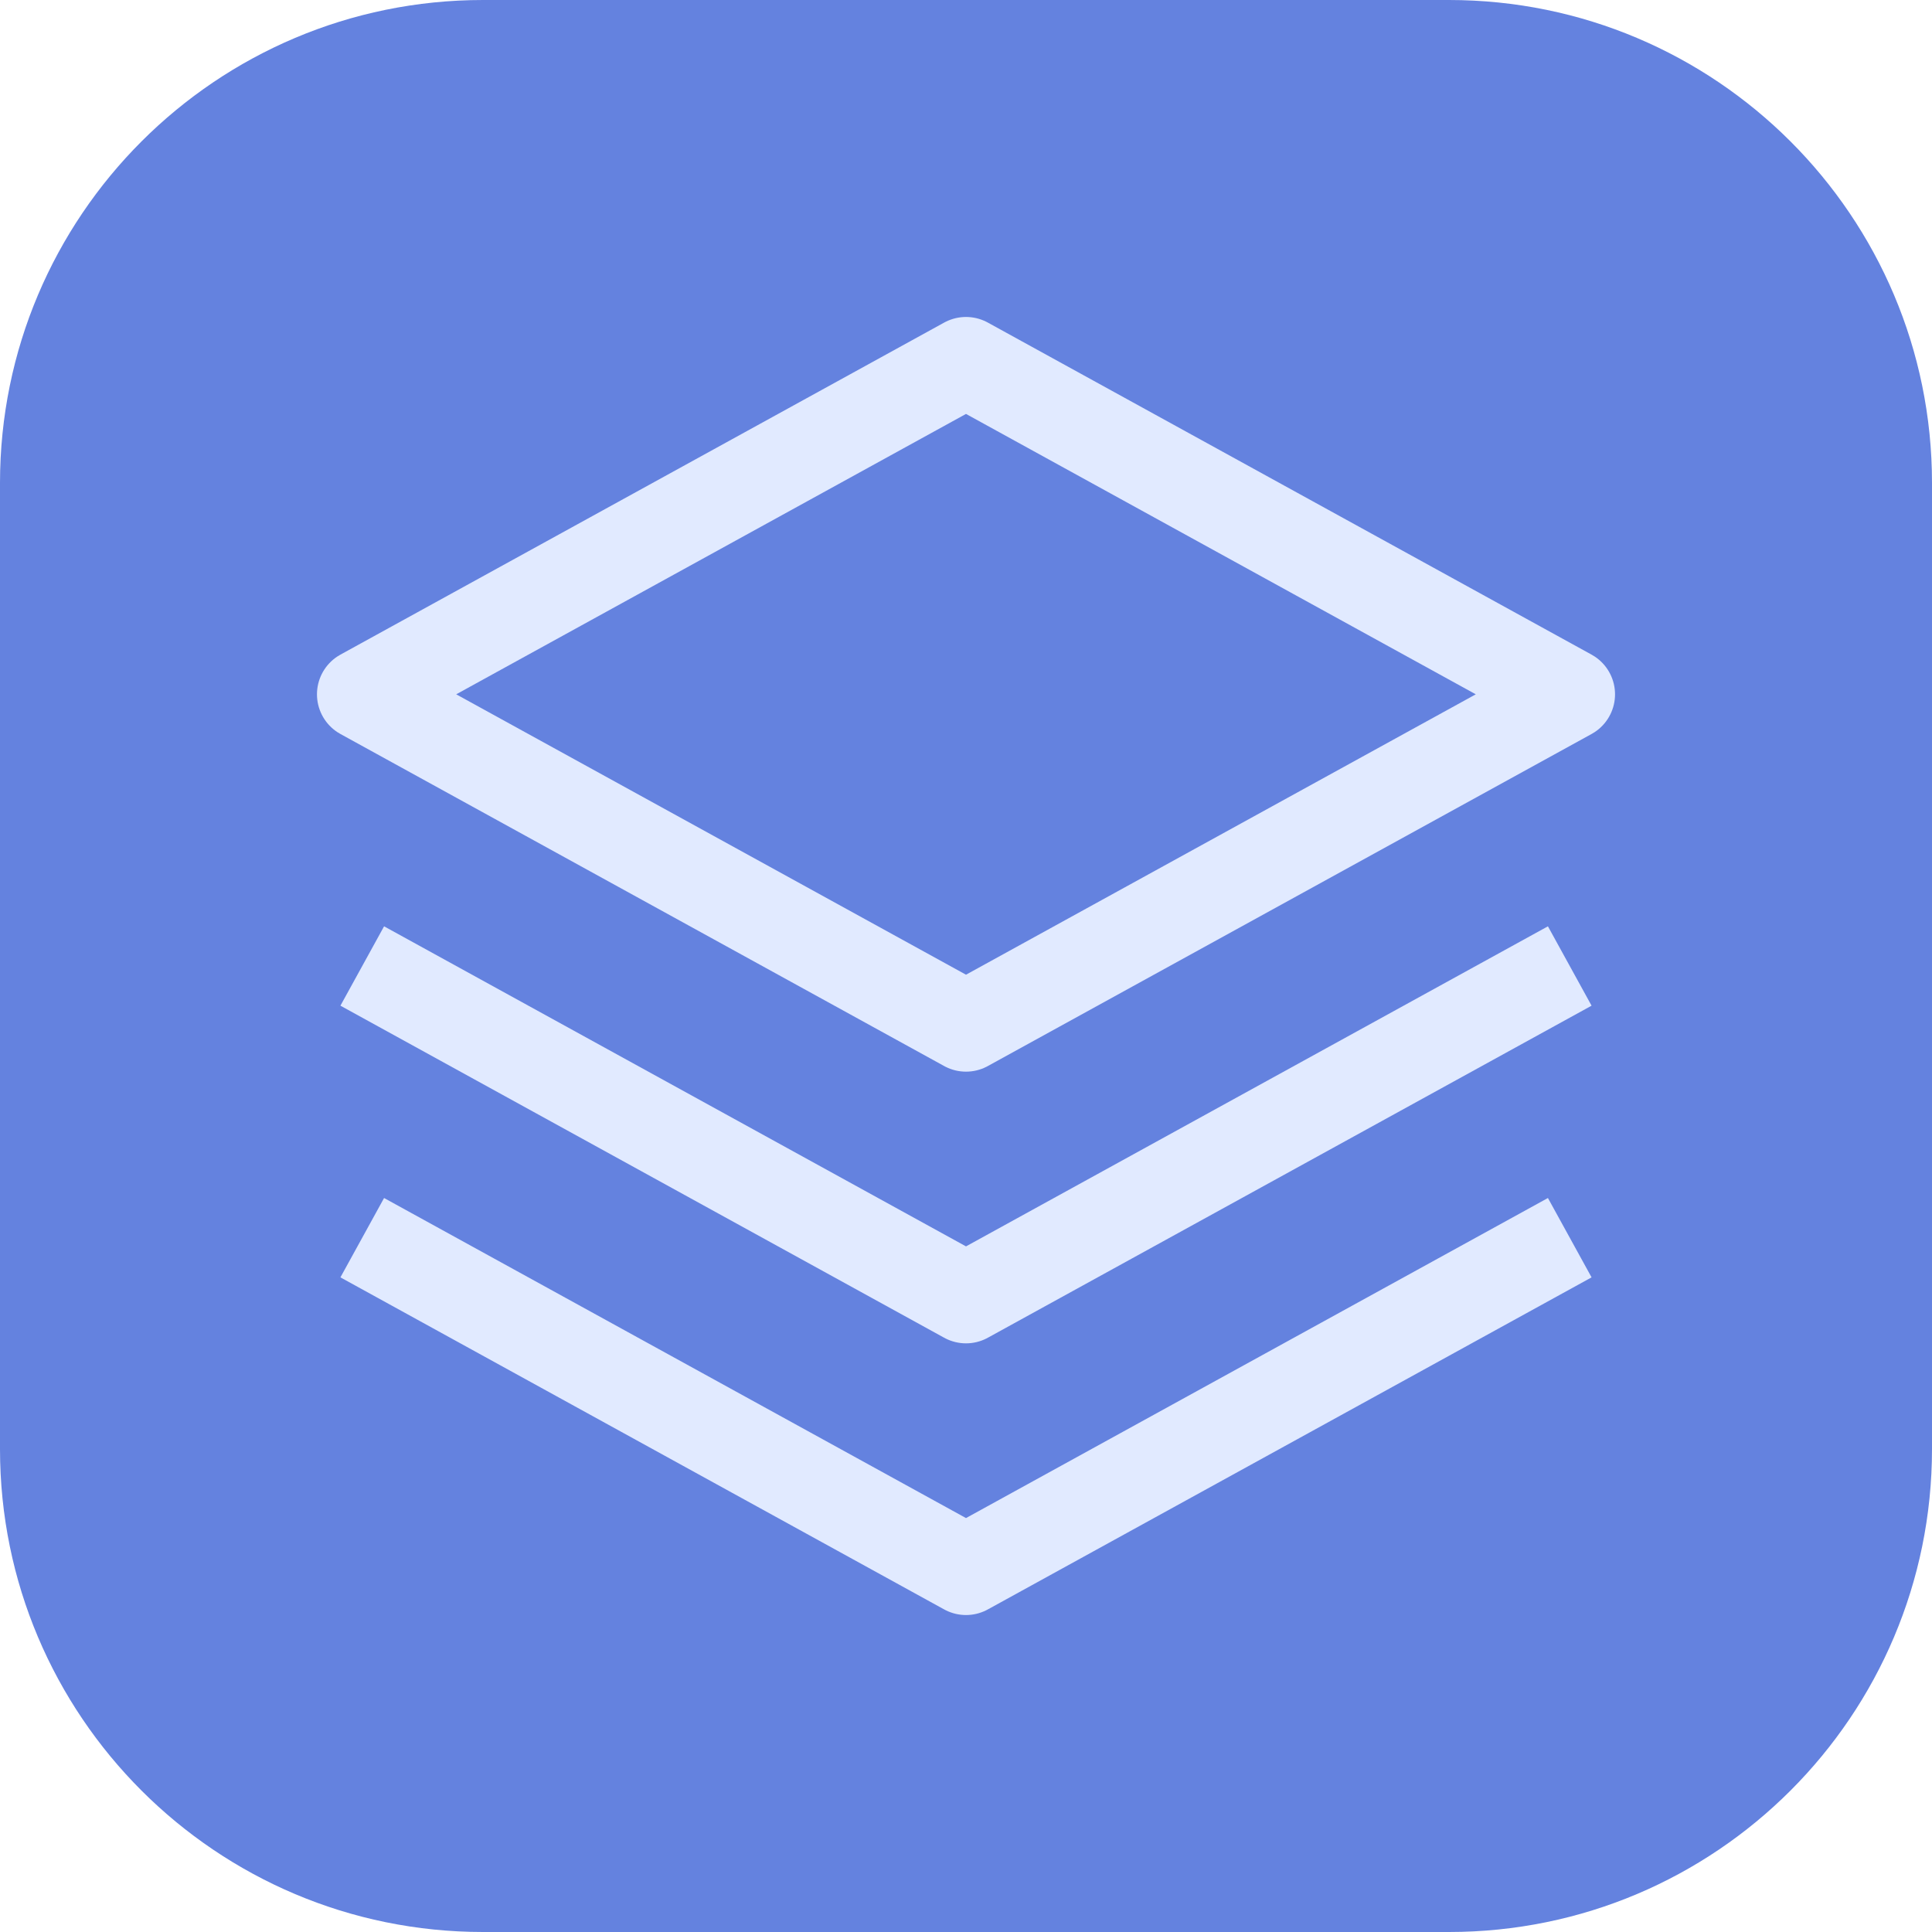
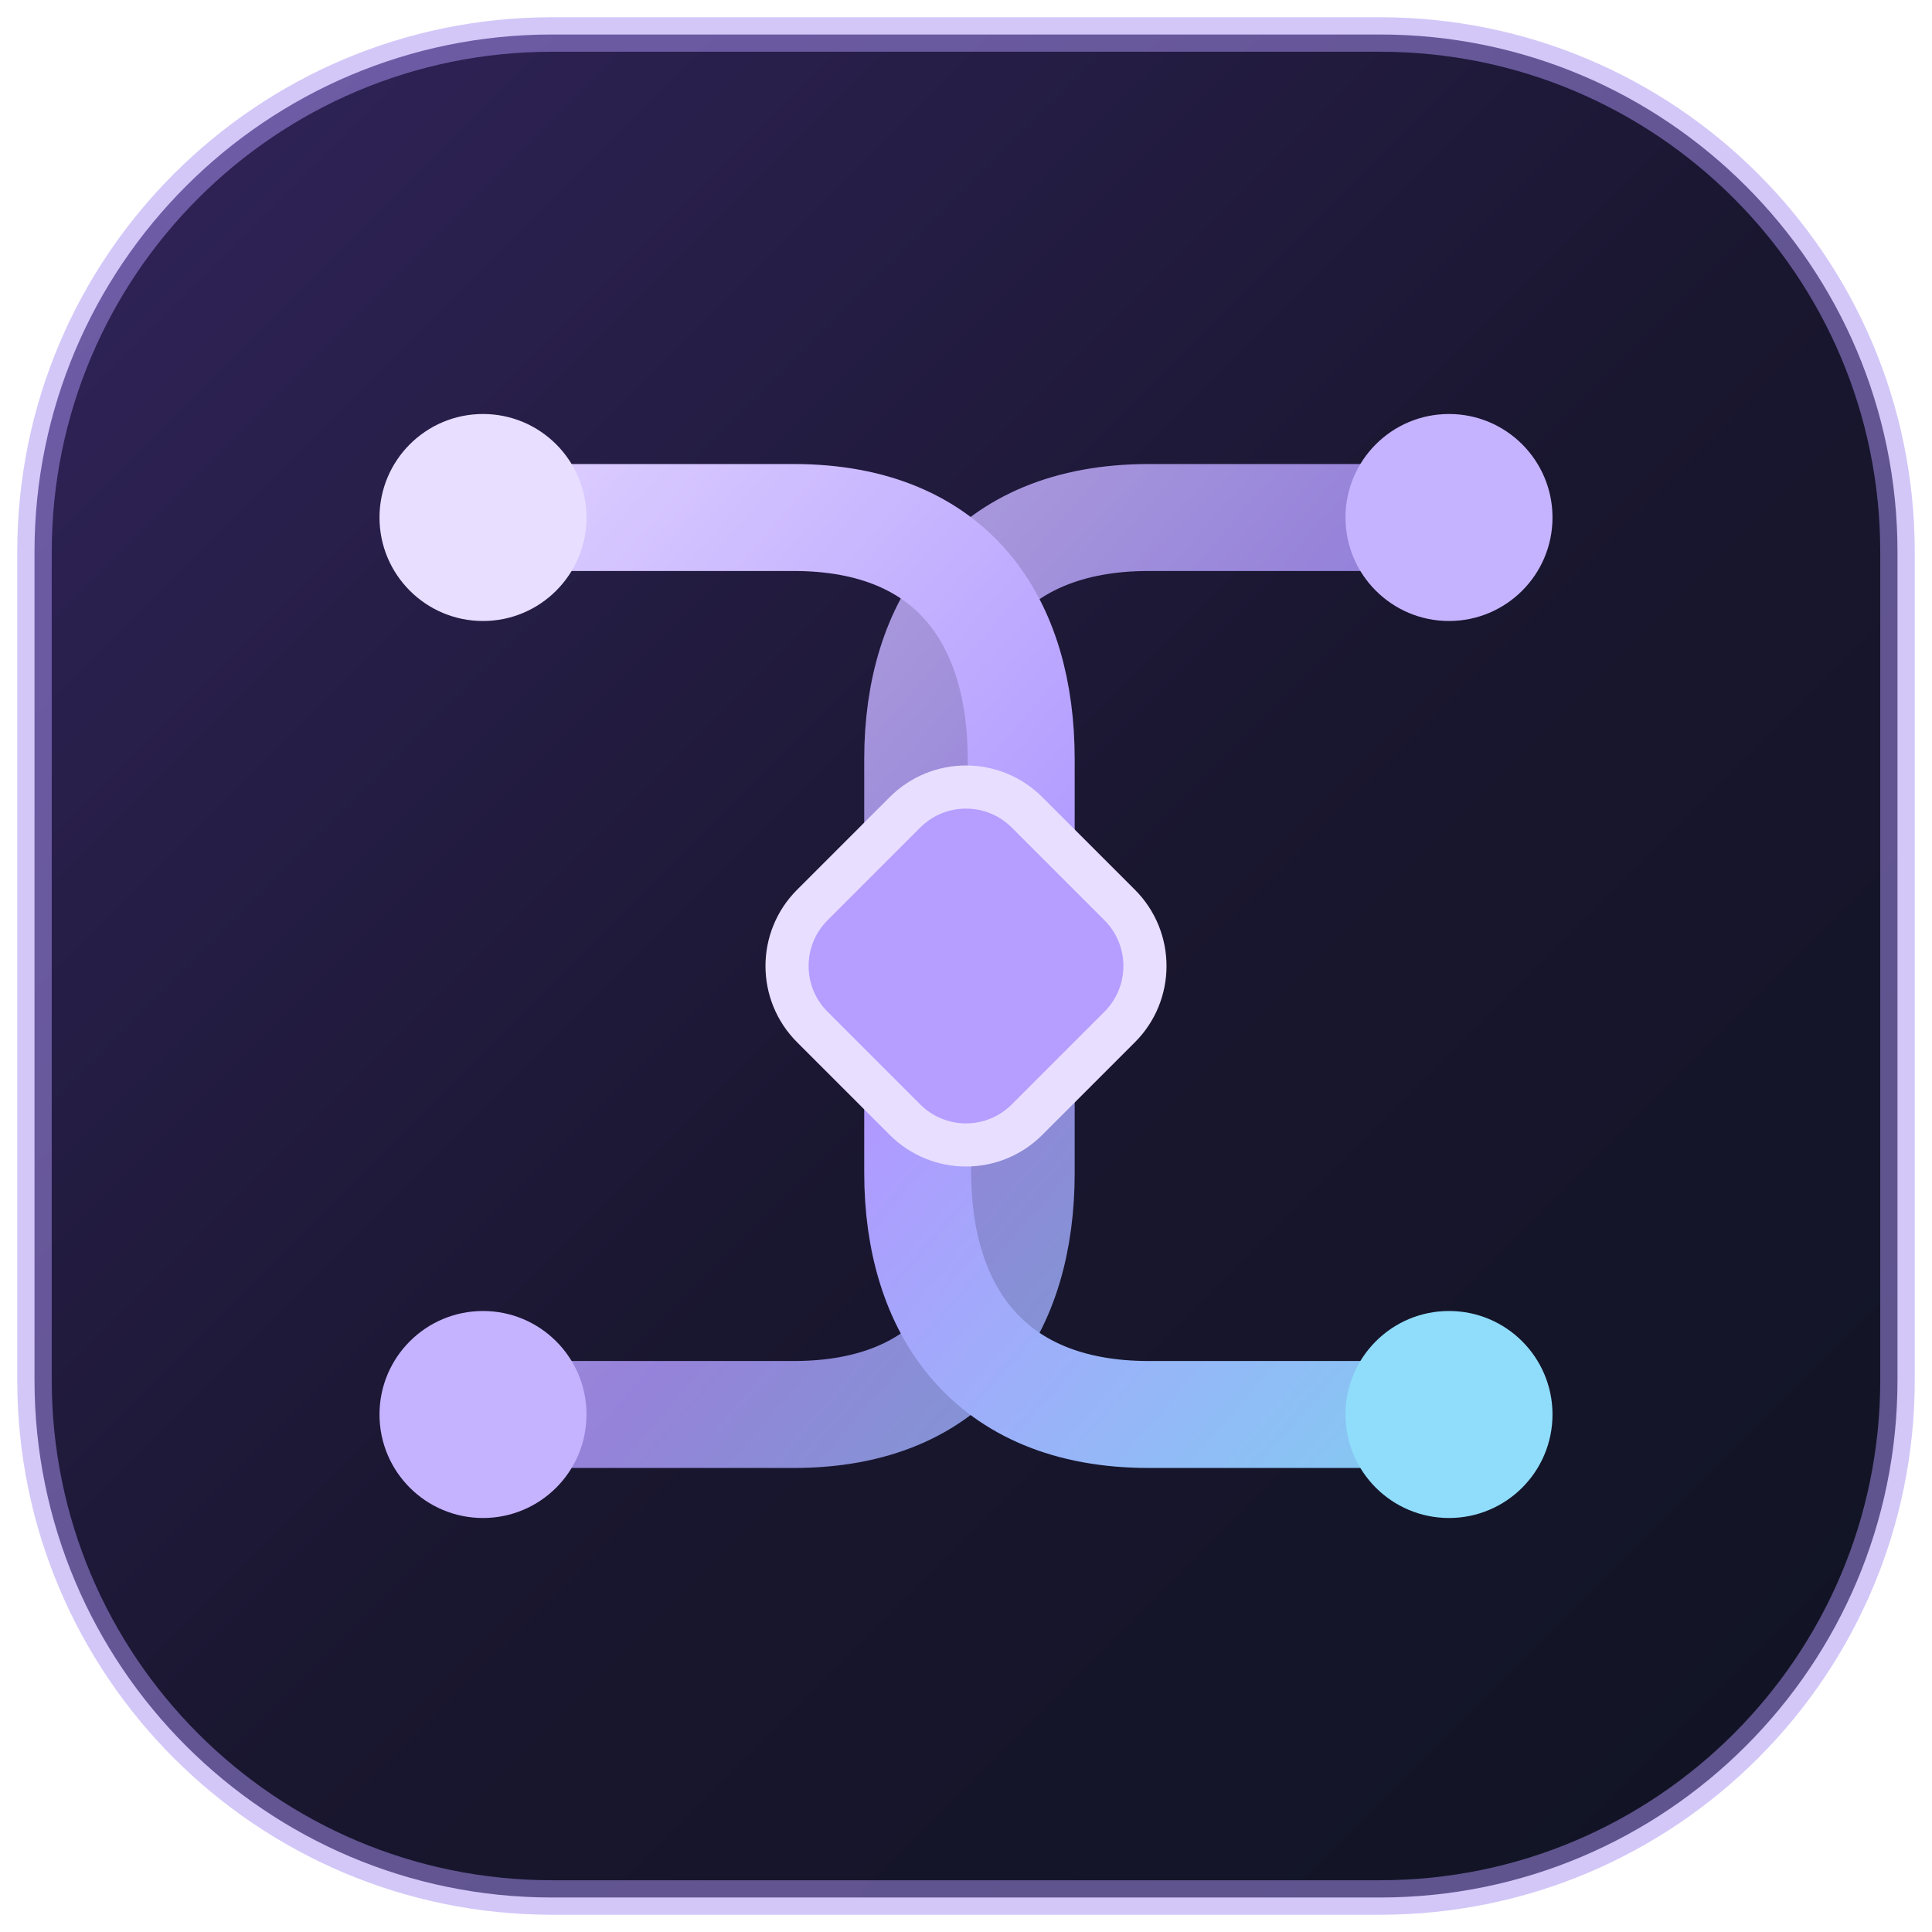
- <svg xmlns="http://www.w3.org/2000/svg" width="64" height="64" viewBox="0 0 64 64">
-   <rect width="64" height="64" rx="16" fill="#6482df" />
-   <g fill="none" stroke="#e1eaff" stroke-width="3" stroke-linejoin="round">
-     <path d="m12 23 20-11 20 11-20 11z" />
-     <path d="m12 32 20 11 20-11M12 41l20 11 20-11" />
-   </g>
+ <svg xmlns="http://www.w3.org/2000/svg" width="64" height="64" viewBox="0 0 56 56" fill="none">
+   <defs>
+     <linearGradient id="a" x1="0" y1="0" x2="56" y2="56" gradientUnits="userSpaceOnUse">
+       <stop stop-color="#33255E" />
+       <stop offset=".53" stop-color="#19162F" />
+       <stop offset="1" stop-color="#101423" />
+     </linearGradient>
+     <linearGradient id="b" x1="9" y1="12" x2="47" y2="45" gradientUnits="userSpaceOnUse">
+       <stop stop-color="#E9DCFF" />
+       <stop offset=".51" stop-color="#B09AFF" />
+       <stop offset="1" stop-color="#75D9EE" />
+     </linearGradient>
+   </defs>
+   <rect x="1" y="1" width="54" height="54" rx="15" fill="url(#a)" stroke="#A992F1" stroke-opacity=".51" />
+   <path d="M14 15h9c4.7 0 6.6 3.1 6.6 7v4.1M42 41h-8.7c-4.7 0-6.7-3.1-6.7-7v-3.1" stroke="url(#b)" stroke-width="3.1" stroke-linecap="round" />
+   <path d="M42 15h-8.7c-4.7 0-6.7 3.1-6.7 7v4.1M14 41h9c4.7 0 6.6-3.1 6.6-7v-3.1" stroke="url(#b)" stroke-width="3.1" stroke-linecap="round" stroke-opacity=".82" />
+   <rect x="23.6" y="23.6" width="8.8" height="8.8" rx="2.5" transform="rotate(45 28 28)" fill="#B59EFF" stroke="#E8DEFF" stroke-width="1.25" />
+   <circle cx="14" cy="15" r="3" fill="#E8DEFF" />
+   <circle cx="42" cy="15" r="3" fill="#C5B3FF" />
+   <circle cx="14" cy="41" r="3" fill="#C5B3FF" />
+   <circle cx="42" cy="41" r="3" fill="#8FDDFA" />
</svg>
